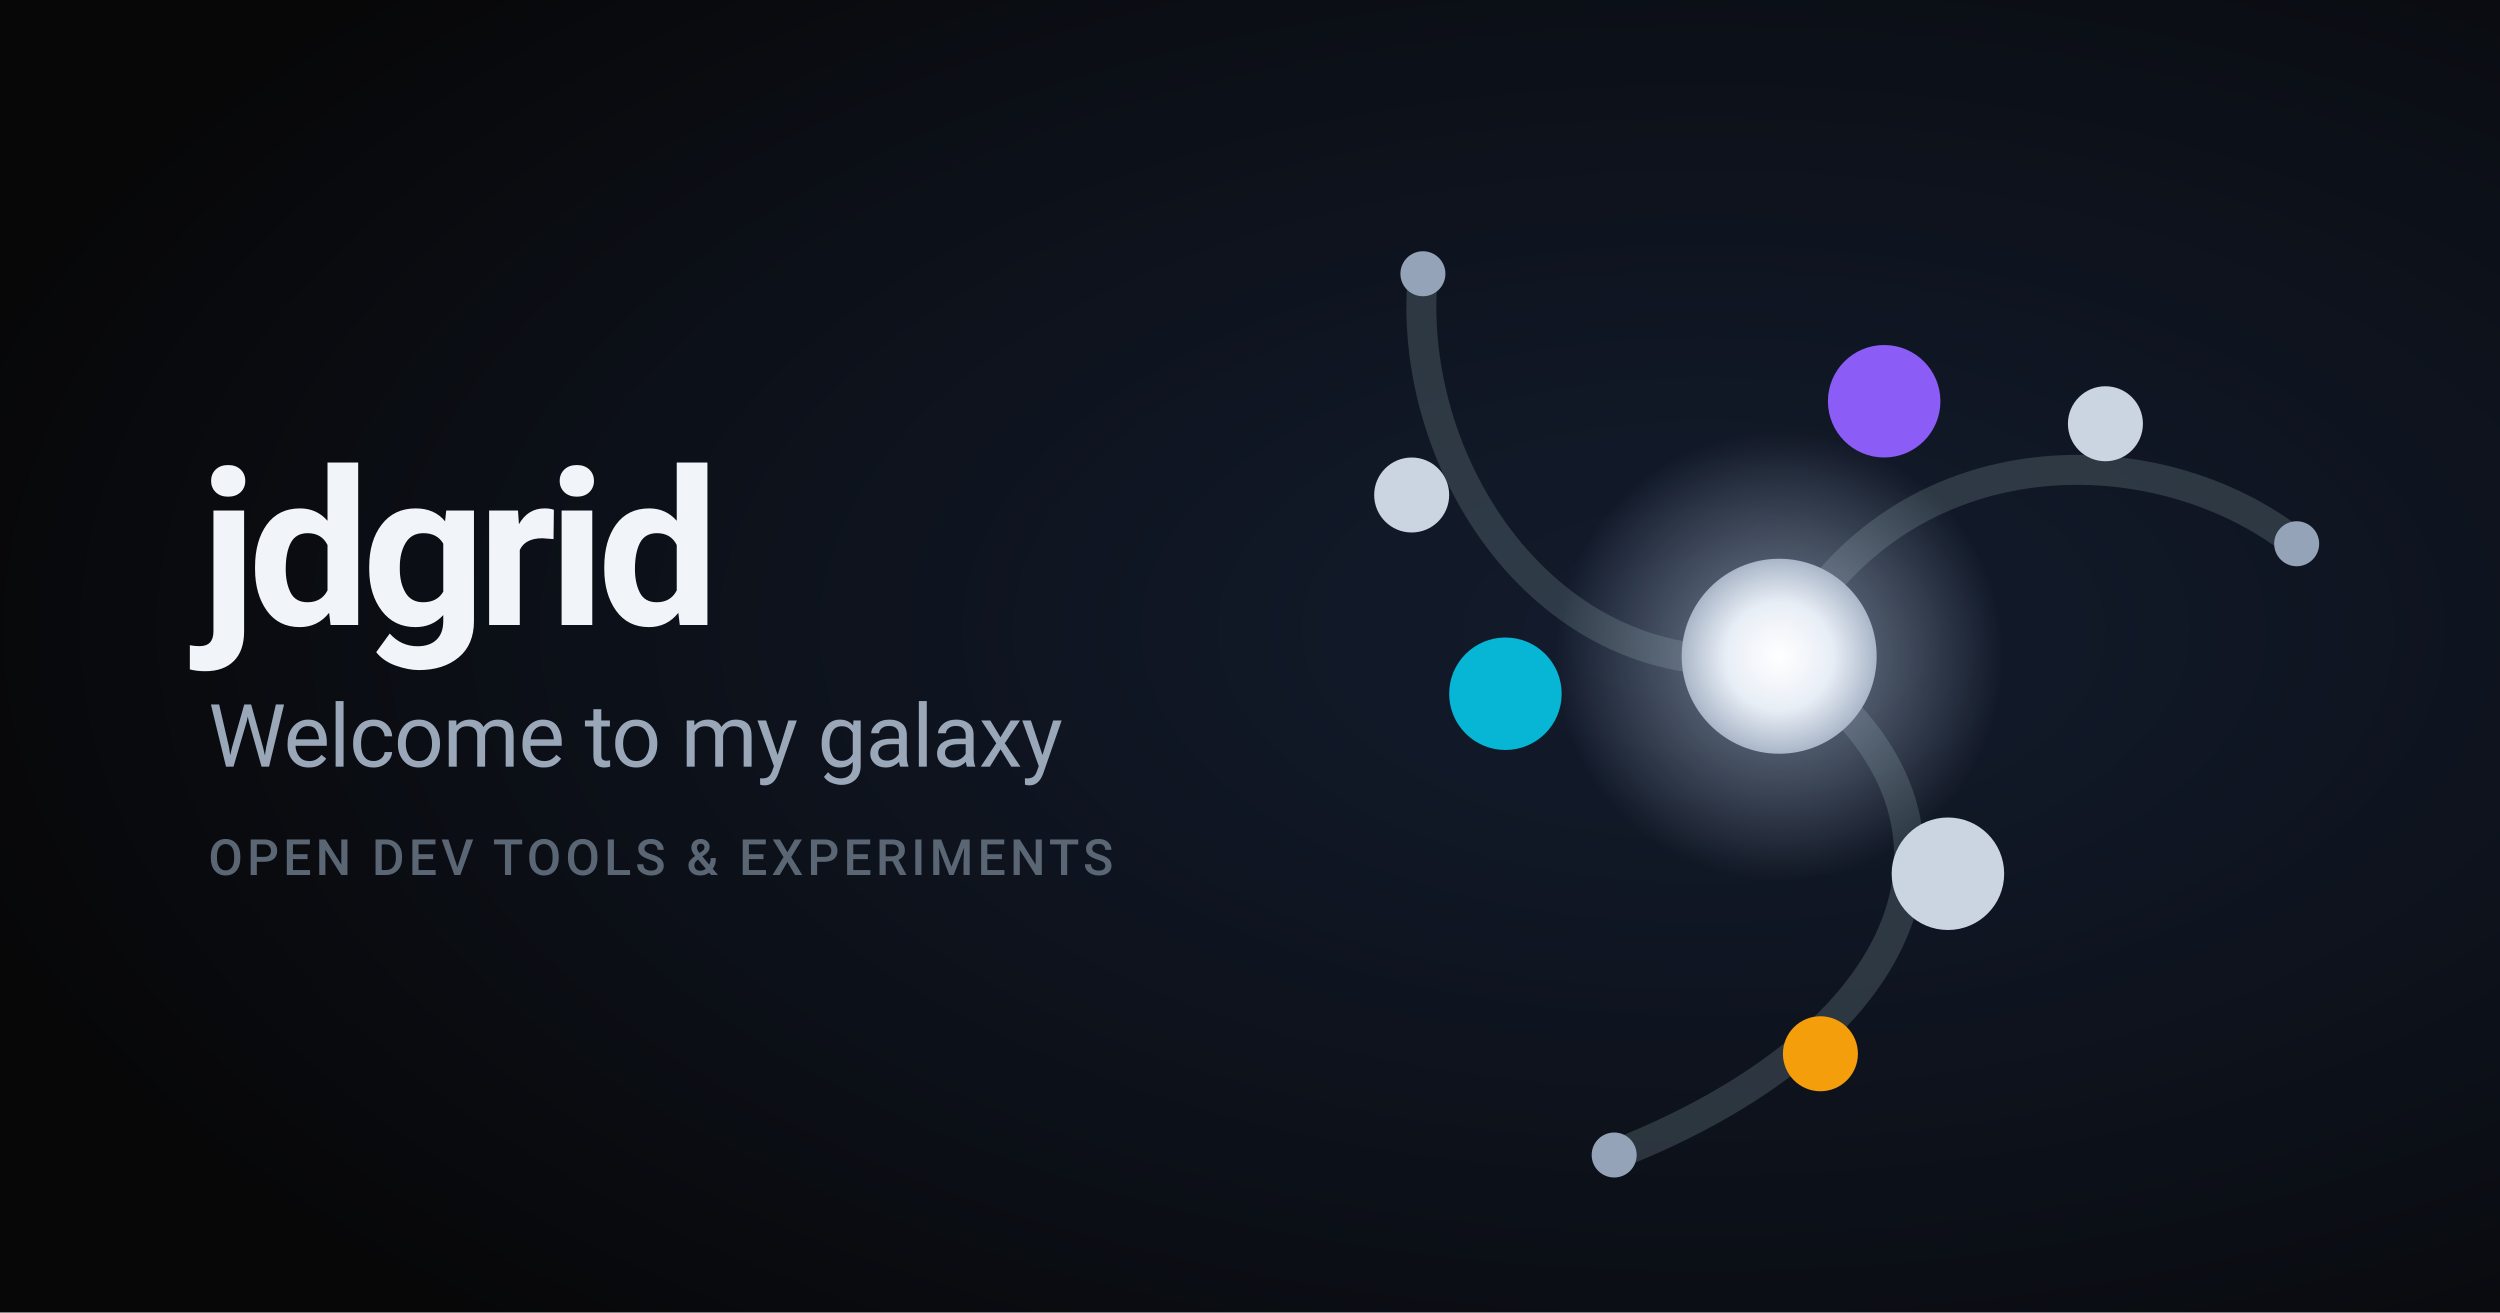
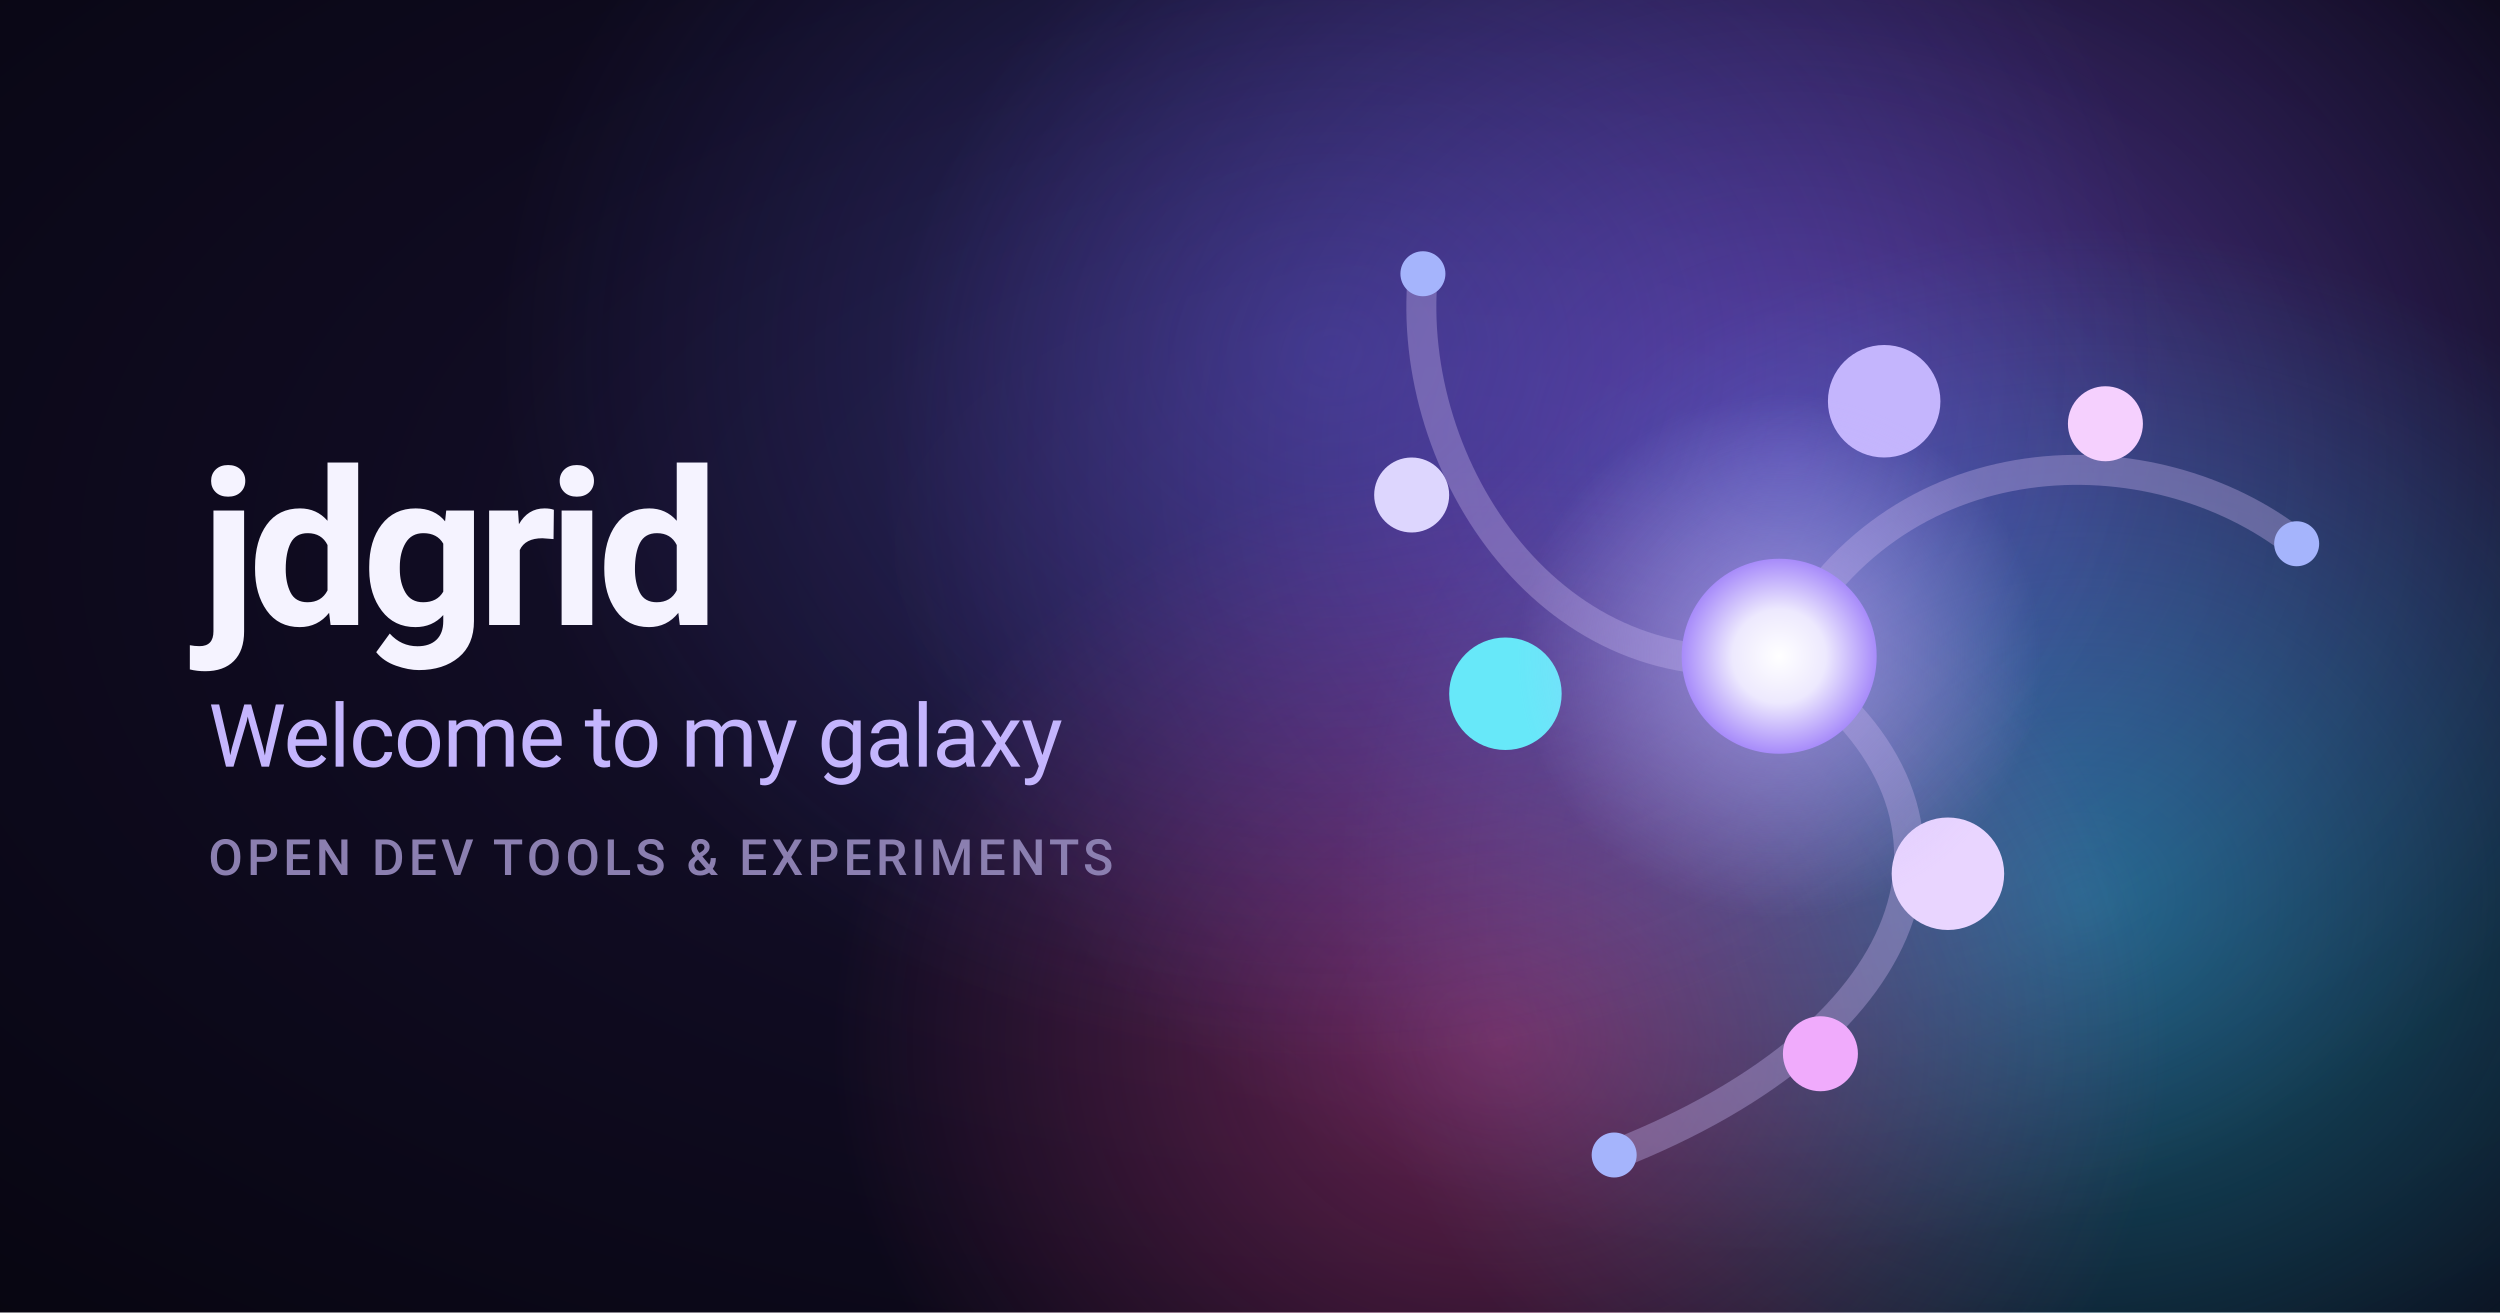
<svg xmlns="http://www.w3.org/2000/svg" width="1200" height="630" viewBox="0 0 1200 630">
  <defs>
-     <radialGradient id="bg" cx="68%" cy="48%" r="72%">
-       <stop offset="0%" stop-color="#131c2e" />
-       <stop offset="62%" stop-color="#0c1018" />
-       <stop offset="100%" stop-color="#070708" />
+     <radialGradient id="bg" cx="58%" cy="42%" r="85%">
+       <stop offset="0%" stop-color="#1c1638" />
+       <stop offset="52%" stop-color="#0f0b20" />
+       <stop offset="100%" stop-color="#070510" />
+     </radialGradient>
+     <radialGradient id="neb-violet" cx="50%" cy="50%" r="50%">
+       <stop offset="0%" stop-color="#8b5cf6" stop-opacity="0.55" />
+       <stop offset="100%" stop-color="#8b5cf6" stop-opacity="0" />
+     </radialGradient>
+     <radialGradient id="neb-teal" cx="50%" cy="50%" r="50%">
+       <stop offset="0%" stop-color="#22d3ee" stop-opacity="0.42" />
+       <stop offset="100%" stop-color="#22d3ee" stop-opacity="0" />
+     </radialGradient>
+     <radialGradient id="neb-pink" cx="50%" cy="50%" r="50%">
+       <stop offset="0%" stop-color="#ec4899" stop-opacity="0.40" />
+       <stop offset="100%" stop-color="#ec4899" stop-opacity="0" />
+     </radialGradient>
+     <radialGradient id="neb-indigo" cx="50%" cy="50%" r="50%">
+       <stop offset="0%" stop-color="#6366f1" stop-opacity="0.32" />
+       <stop offset="100%" stop-color="#6366f1" stop-opacity="0" />
    </radialGradient>
    <radialGradient id="core" cx="50%" cy="50%" r="50%">
      <stop offset="0%" stop-color="#ffffff" />
-       <stop offset="55%" stop-color="#e8eef6" />
-       <stop offset="100%" stop-color="#aab6c8" />
+       <stop offset="48%" stop-color="#ede9fe" />
+       <stop offset="100%" stop-color="#a78bfa" />
    </radialGradient>
    <radialGradient id="coreGlow" cx="50%" cy="50%" r="50%">
-       <stop offset="0%" stop-color="#cfe0f4" stop-opacity="0.55" />
-       <stop offset="100%" stop-color="#cfe0f4" stop-opacity="0" />
+       <stop offset="0%" stop-color="#c4b5fd" stop-opacity="0.65" />
+       <stop offset="100%" stop-color="#c4b5fd" stop-opacity="0" />
    </radialGradient>
  </defs>
  <rect width="1200" height="630" fill="url(#bg)" />
+   <ellipse cx="860" cy="220" rx="440" ry="380" fill="url(#neb-violet)" />
+   <ellipse cx="1000" cy="430" rx="360" ry="320" fill="url(#neb-teal)" />
+   <ellipse cx="720" cy="500" rx="320" ry="280" fill="url(#neb-pink)" />
+   <ellipse cx="640" cy="170" rx="400" ry="340" fill="url(#neb-indigo)" />
  <g transform="translate(566, 27) scale(18)">
-     <g fill="none" stroke="#51616b" stroke-width="0.8" stroke-linecap="round" opacity="0.45">
+     <g fill="none" stroke="#b8a8e0" stroke-width="0.8" stroke-linecap="round" opacity="0.4">
      <path d="M 16 16 C 22 20, 20 26, 11.6 29.3" />
      <path d="M 16 16 C 10 17, 6 11, 6.5 5.8" />
      <path d="M 16 16 C 19 10, 26 10, 29.8 13" />
    </g>
    <g>
-       <circle cx="20.5" cy="21.8" r="1.5" fill="#cbd5e1" />
-       <circle cx="17.1" cy="26.6" r="1" fill="#f59e0b" />
-       <circle cx="11.6" cy="29.3" r="0.6" fill="#94a3b8" />
-       <circle cx="8.7" cy="17" r="1.5" fill="#06b6d4" />
-       <circle cx="6.2" cy="11.7" r="1" fill="#cbd5e1" />
-       <circle cx="6.5" cy="5.8" r="0.6" fill="#94a3b8" />
-       <circle cx="18.8" cy="9.2" r="1.5" fill="#8b5cf6" />
-       <circle cx="24.7" cy="9.8" r="1" fill="#cbd5e1" />
-       <circle cx="29.8" cy="13" r="0.6" fill="#94a3b8" />
+       <circle cx="20.5" cy="21.8" r="1.5" fill="#e9d5ff" />
+       <circle cx="17.1" cy="26.6" r="1" fill="#f0abfc" />
+       <circle cx="11.6" cy="29.3" r="0.6" fill="#a5b4fc" />
+       <circle cx="8.7" cy="17" r="1.5" fill="#67e8f9" />
+       <circle cx="6.2" cy="11.7" r="1" fill="#ddd6fe" />
+       <circle cx="6.5" cy="5.8" r="0.6" fill="#a5b4fc" />
+       <circle cx="18.8" cy="9.2" r="1.5" fill="#c4b5fd" />
+       <circle cx="24.7" cy="9.8" r="1" fill="#f5d0fe" />
+       <circle cx="29.8" cy="13" r="0.6" fill="#a5b4fc" />
    </g>
-     <circle cx="16" cy="16" r="6" fill="url(#coreGlow)" />
+     <circle cx="16" cy="16" r="7" fill="url(#coreGlow)" />
    <circle cx="16" cy="16" r="2.6" fill="url(#core)" />
  </g>
-   <text x="96" y="300" font-family="ui-sans-serif, system-ui, -apple-system, 'Segoe UI', Roboto, sans-serif" font-size="104" font-weight="700" letter-spacing="-4" fill="#f1f5f9">jdgrid</text>
-   <text x="100" y="368" font-family="ui-sans-serif, system-ui, -apple-system, 'Segoe UI', Roboto, sans-serif" font-size="42" font-weight="400" letter-spacing="-0.5" fill="#9aa7b8">Welcome to my galaxy</text>
-   <text x="100" y="420" font-family="ui-sans-serif, system-ui, -apple-system, 'Segoe UI', Roboto, sans-serif" font-size="24" font-weight="500" letter-spacing="2" fill="#5b6675">OPEN DEV TOOLS &amp; EXPERIMENTS</text>
+   <text x="96" y="300" font-family="ui-sans-serif, system-ui, -apple-system, 'Segoe UI', Roboto, sans-serif" font-size="104" font-weight="700" letter-spacing="-4" fill="#f5f3ff">jdgrid</text>
+   <text x="100" y="368" font-family="ui-sans-serif, system-ui, -apple-system, 'Segoe UI', Roboto, sans-serif" font-size="42" font-weight="400" letter-spacing="-0.5" fill="#c4b5fd">Welcome to my galaxy</text>
+   <text x="100" y="420" font-family="ui-sans-serif, system-ui, -apple-system, 'Segoe UI', Roboto, sans-serif" font-size="24" font-weight="500" letter-spacing="2" fill="#8b7fb0">OPEN DEV TOOLS &amp; EXPERIMENTS</text>
</svg>
